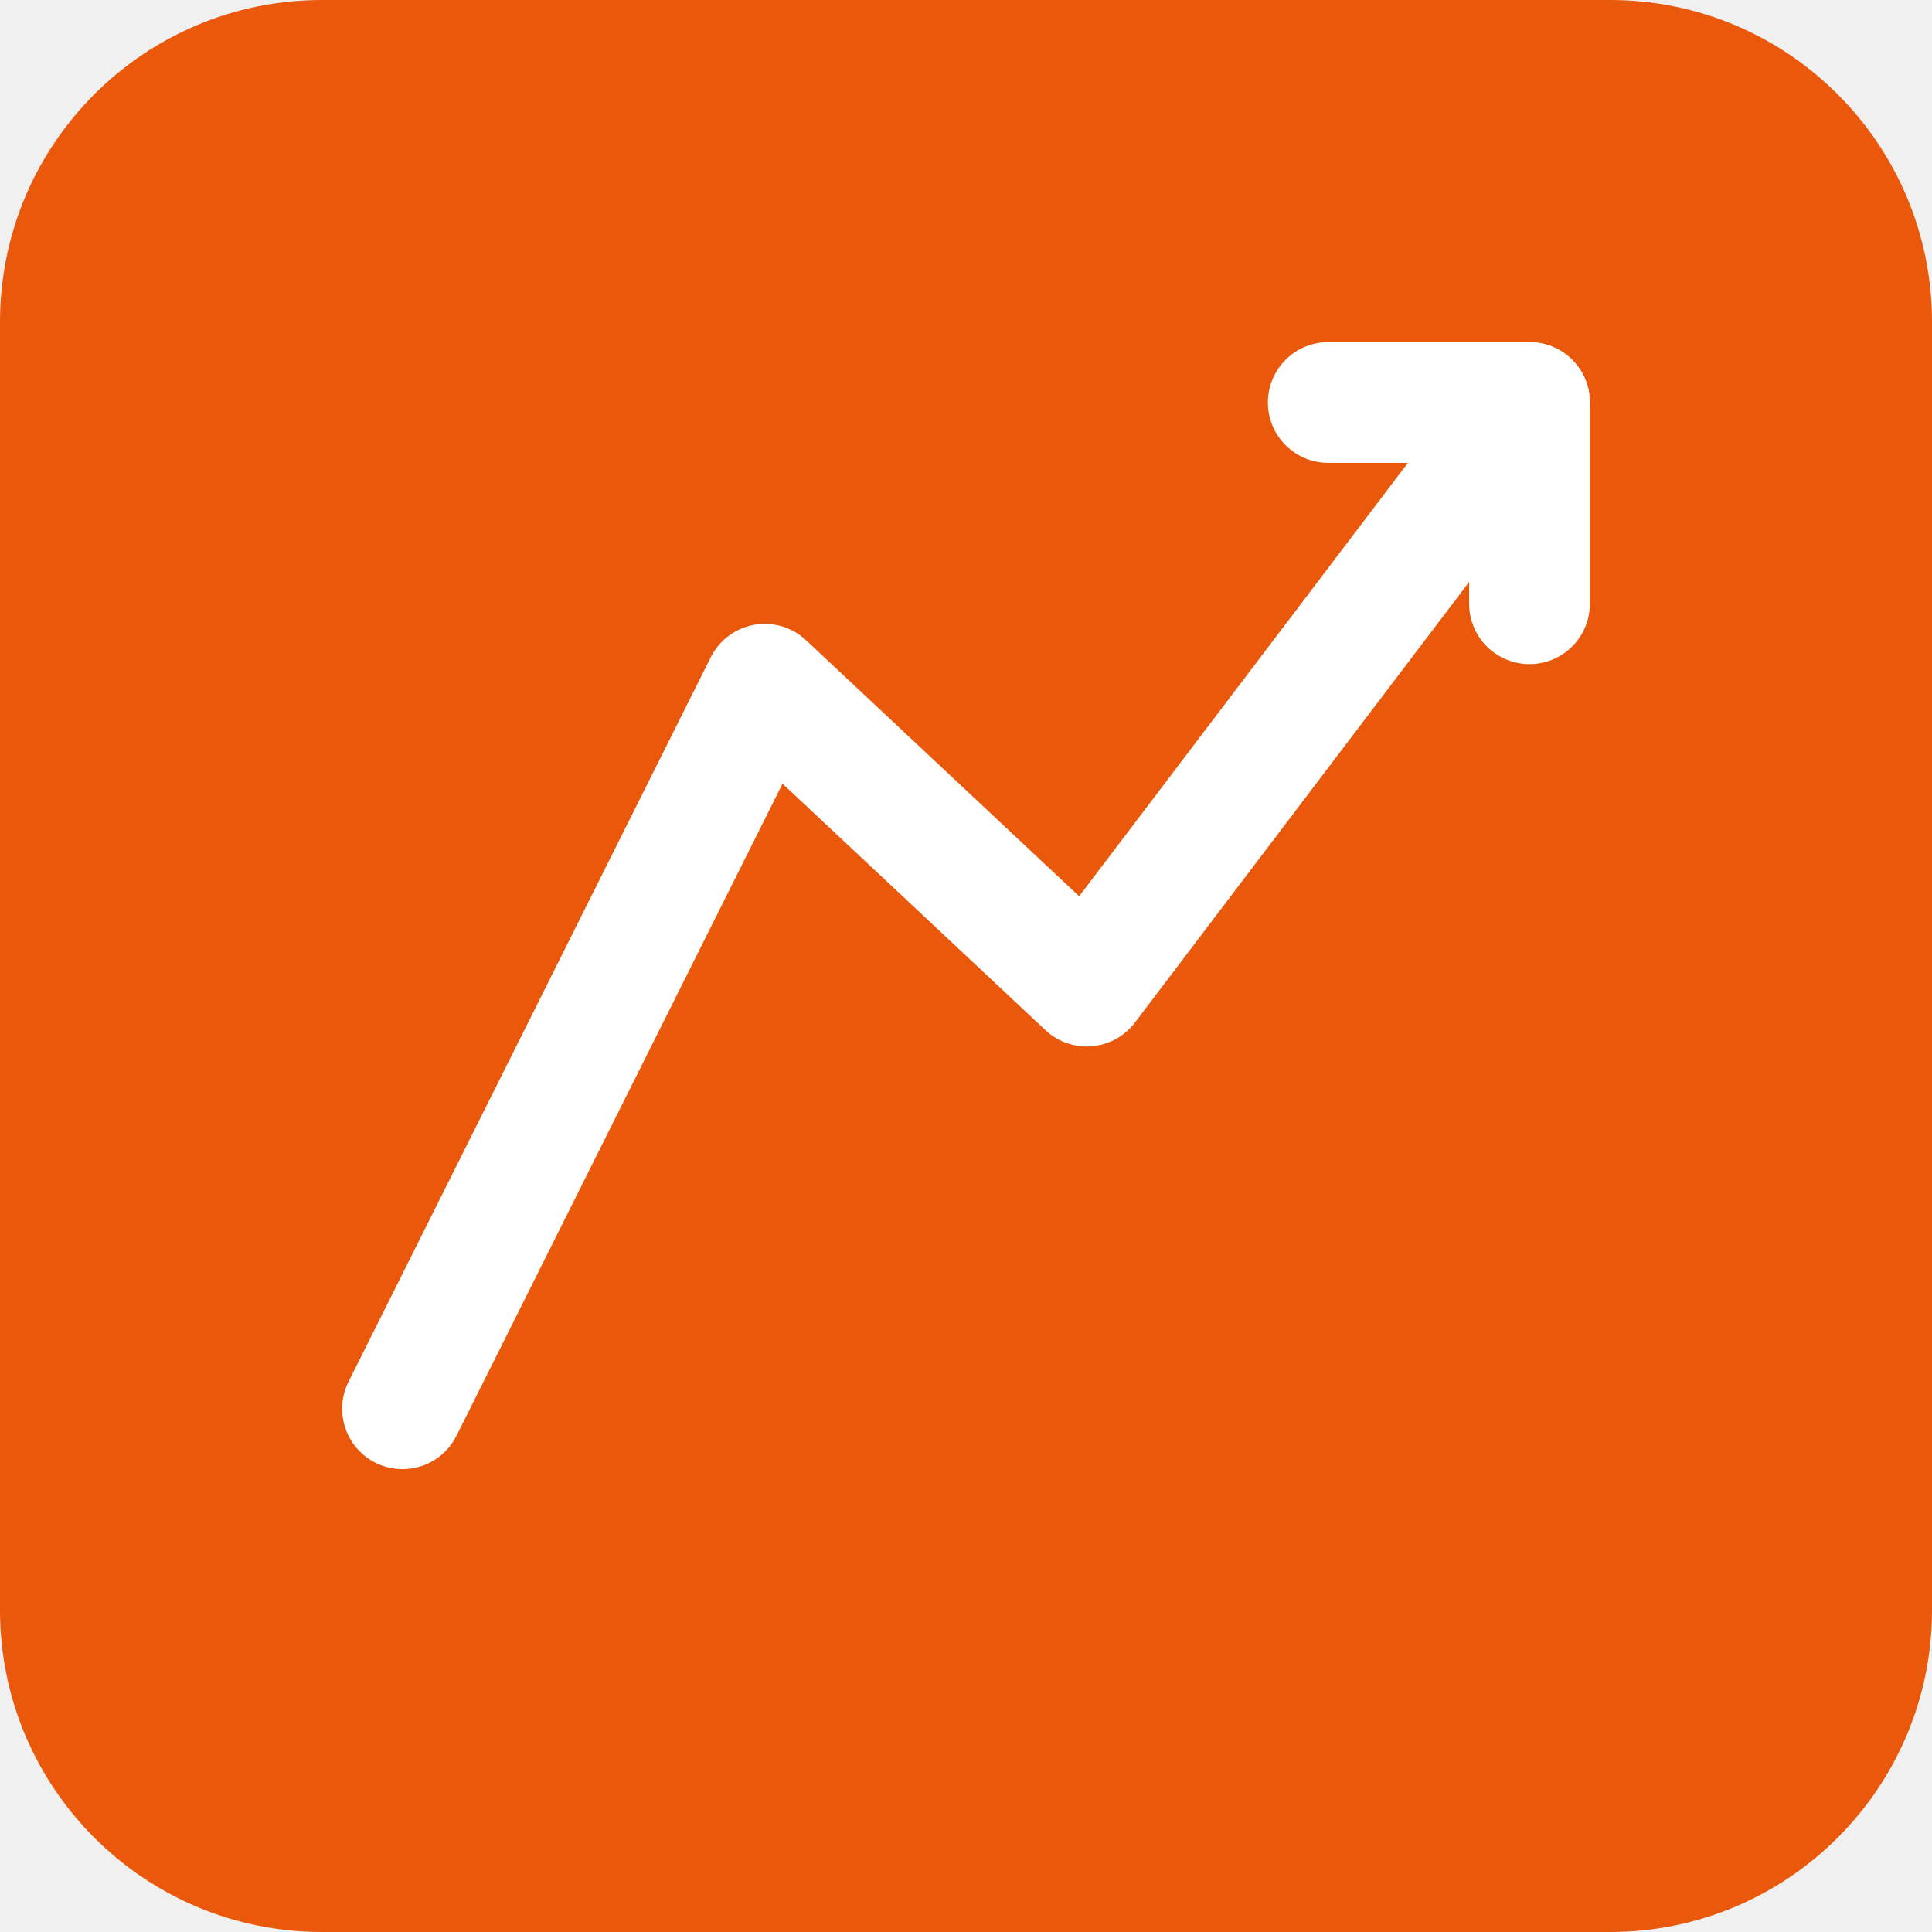
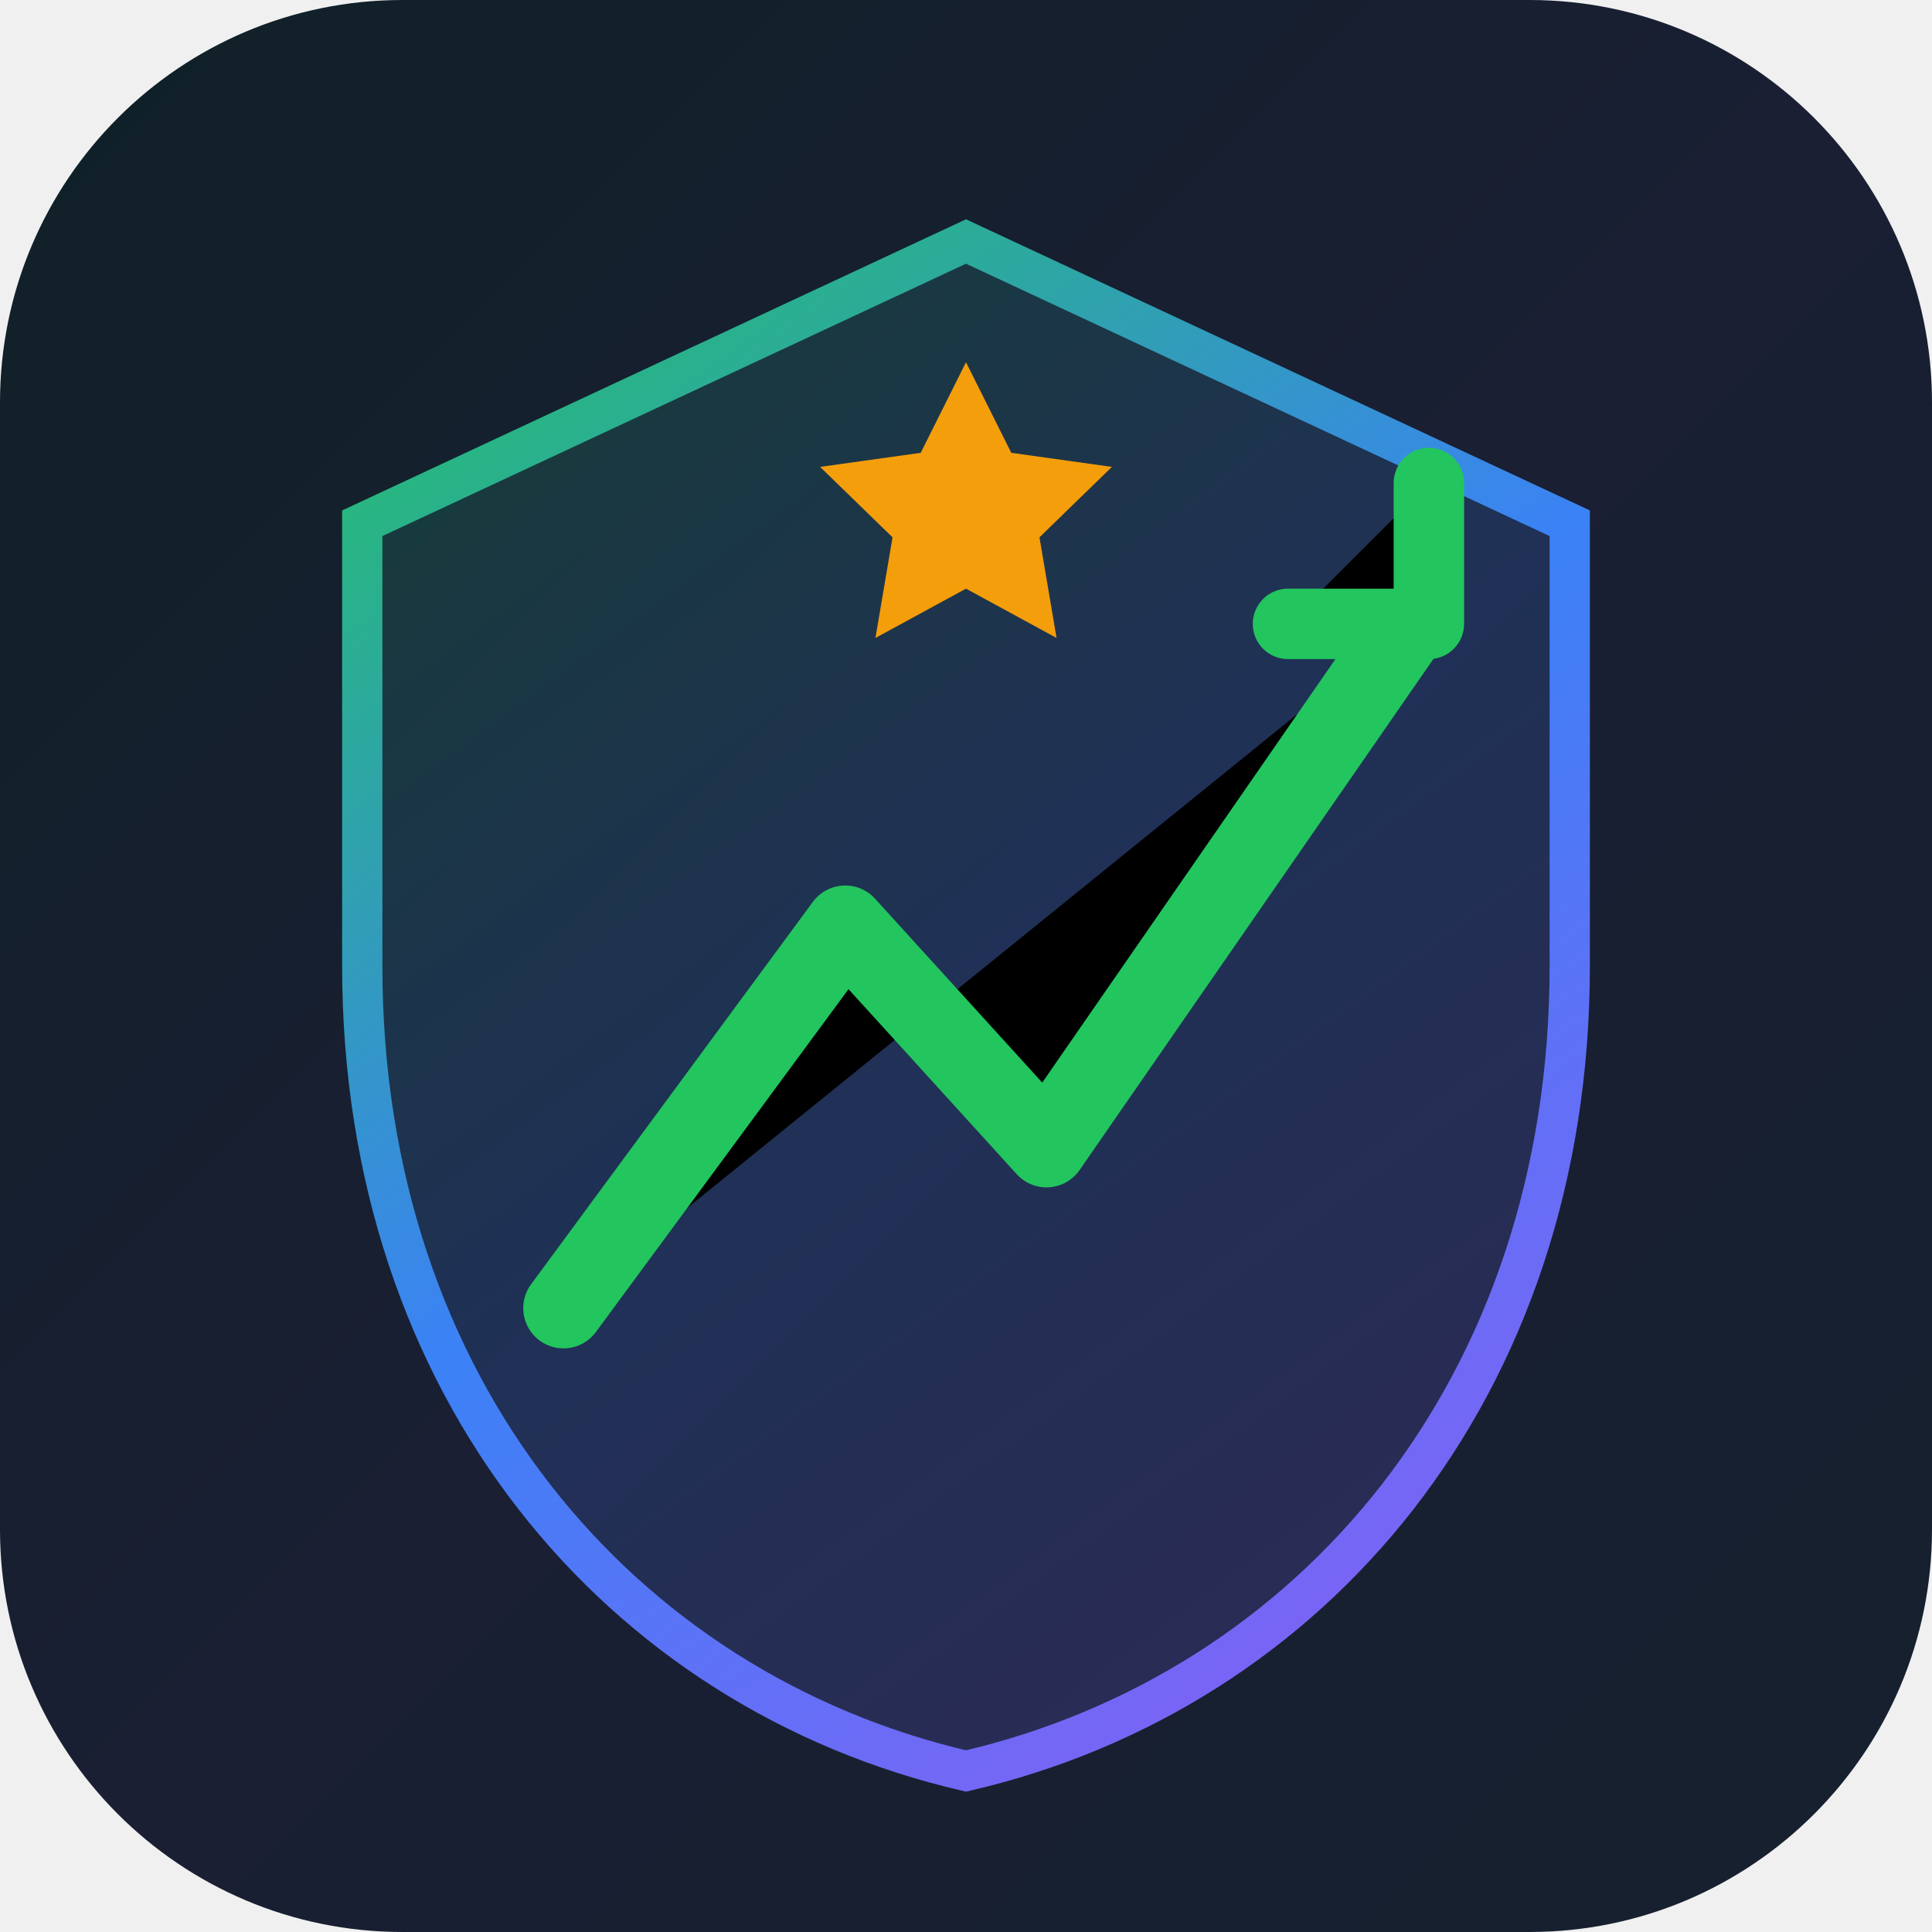
<svg xmlns="http://www.w3.org/2000/svg" width="192" height="192" viewBox="0 0 192 192">
-   <rect width="192" height="192" rx="32" fill="#ea580c" />
-   <path d="M40 140L76 68L108 98L152 40" stroke="#fff" stroke-width="12" stroke-linecap="round" stroke-linejoin="round" fill="none" />
-   <path d="M132 40H152V60" stroke="#fff" stroke-width="12" stroke-linecap="round" stroke-linejoin="round" fill="none" />
+   <defs>
+     <linearGradient id="bg" x1="0" y1="0" x2="192" y2="192" gradientUnits="userSpaceOnUse">
+       <stop offset="0%" stop-color="#0f2027" />
+       <stop offset="50%" stop-color="#1a1f33" />
+       <stop offset="100%" stop-color="#15202e" />
+     </linearGradient>
+     <linearGradient id="shield" x1="40" y1="20" x2="152" y2="172" gradientUnits="userSpaceOnUse">
+       <stop offset="0%" stop-color="#22c55e" />
+       <stop offset="50%" stop-color="#3b82f6" />
+       <stop offset="100%" stop-color="#8b5cf6" />
+     </linearGradient>
+   </defs>
+   <rect width="192" height="192" rx="40" fill="url(#bg)" />
+   <path d="M96 24L36 52v44c0 42 25.6 72 60 80 34.4-8 60-38 60-80V52L96 24z" fill="url(#shield)" opacity="0.18" />
+   <path d="M96 24L36 52v44c0 42 25.6 72 60 80 34.4-8 60-38 60-80V52L96 24z" stroke="url(#shield)" stroke-width="4" fill="none" />
+   <path d="M56 130l28-38 20 22 36-52" stroke="#22c55e" stroke-width="8" stroke-linecap="round" stroke-linejoin="round" />
+   <path d="M128 62l14 0 0-14" stroke="#22c55e" stroke-width="7" stroke-linecap="round" stroke-linejoin="round" />
+   <path d="M96 36l4.5 9 10 1.4-7.2 7 1.7 10L96 58.5 87 63.4l1.7-10-7.2-7 10-1.4 4.5-9z" fill="#f59e0b" />
</svg>
